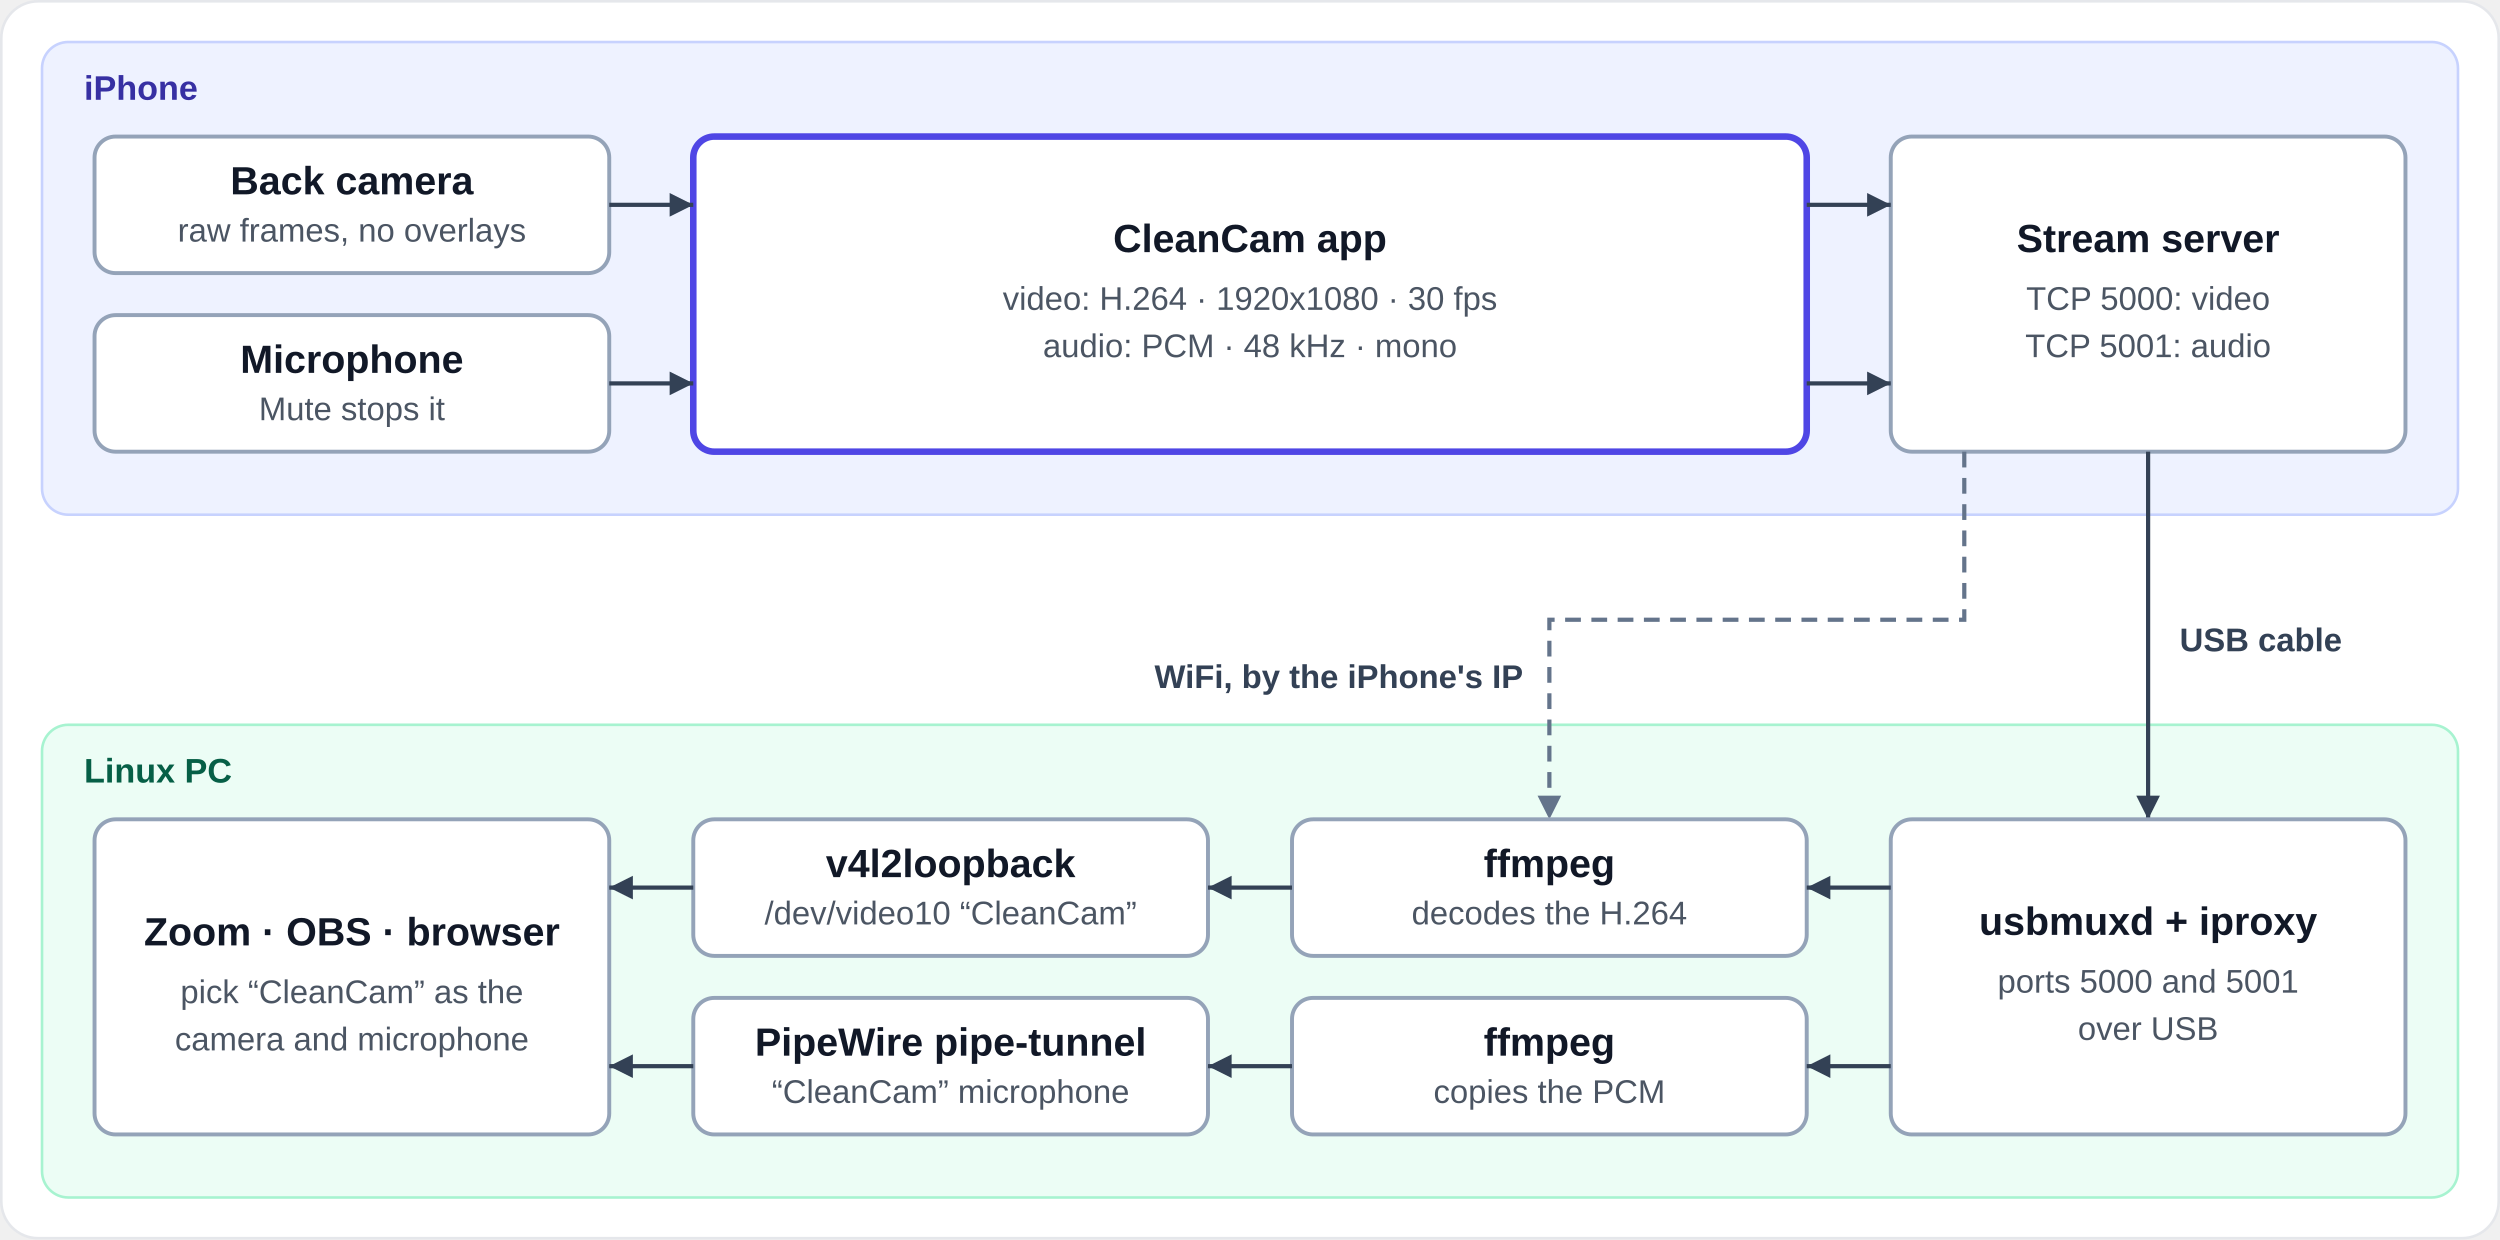
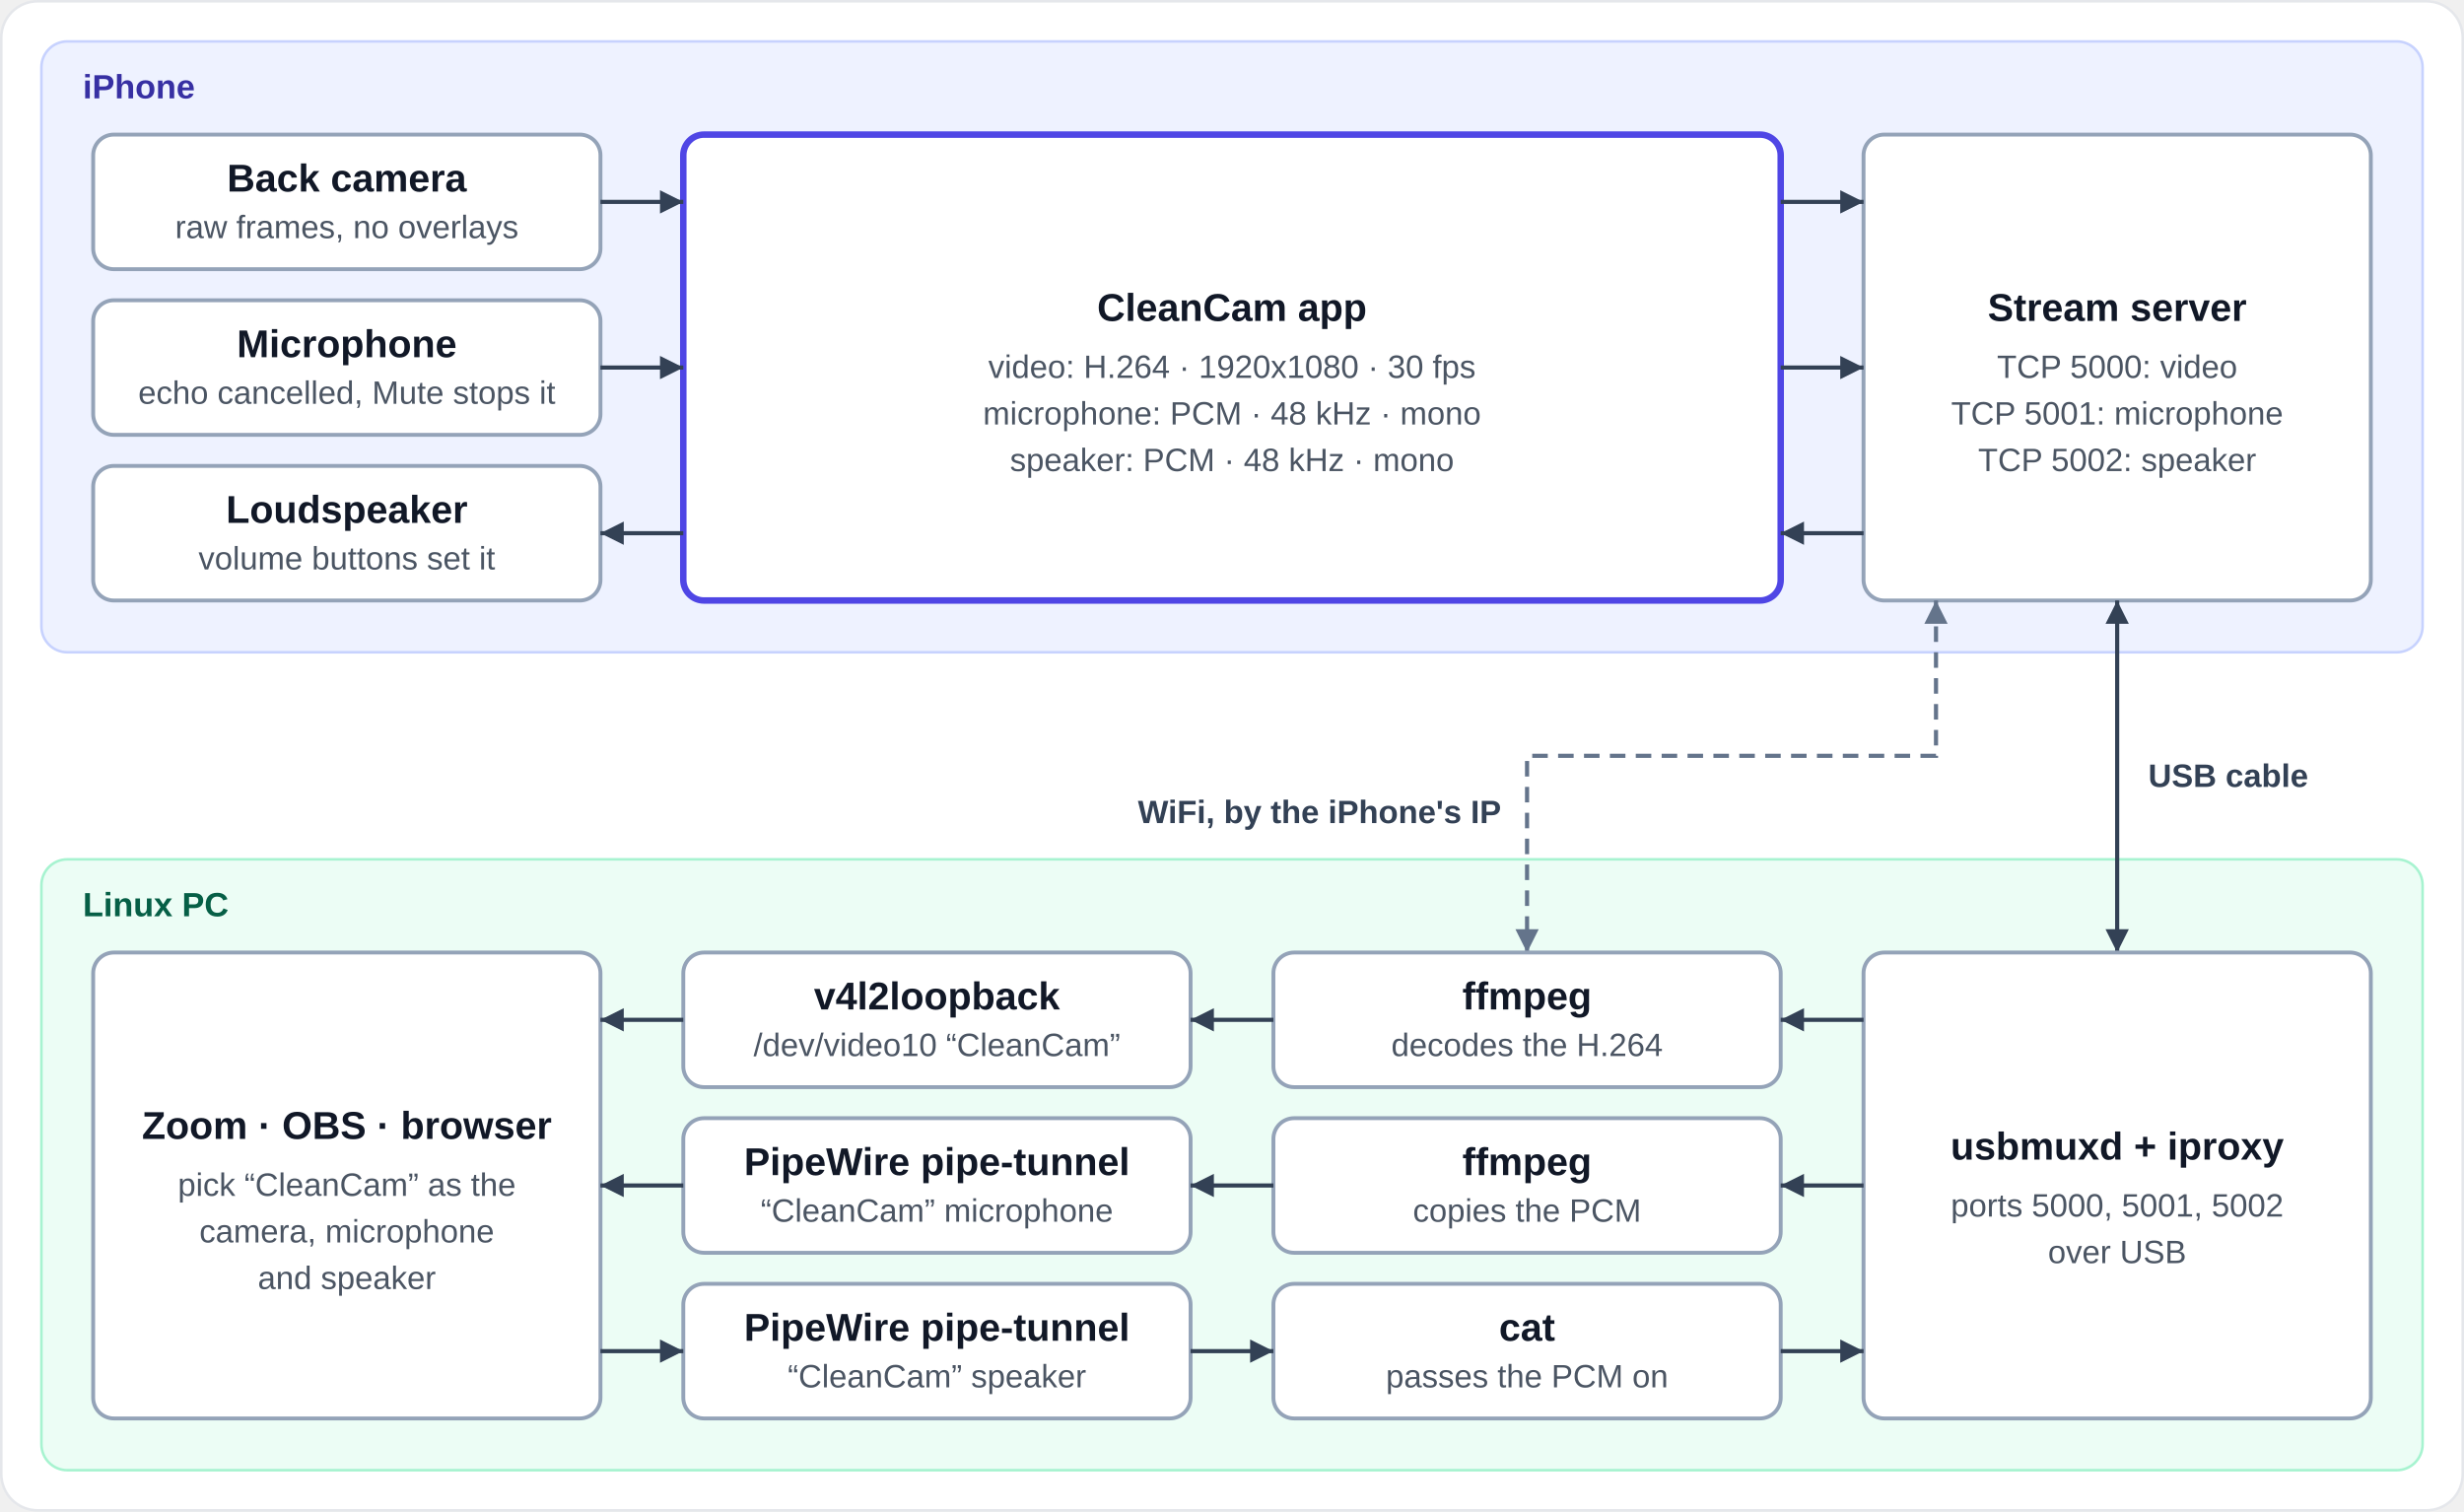
- <svg xmlns="http://www.w3.org/2000/svg" width="952" height="472" viewBox="0 0 952 472">
+ <svg xmlns="http://www.w3.org/2000/svg" width="952" height="584" viewBox="0 0 952 584">
  <style>
    text { font-family: 'Liberation Sans', Arial, Helvetica, sans-serif; }
    .bg { fill: #ffffff; stroke: #e5e7eb; }
    .lane-phone { fill: #eef2ff; stroke: #c7d2fe; }
    .lane-pc { fill: #ecfdf5; stroke: #a7f3d0; }
    .lane-label { font-size: 13px; font-weight: 700; }
    .phone { fill: #3730a3; }
    .pc { fill: #065f46; }
    .box { fill: #ffffff; stroke: #94a3b8; stroke-width: 1.5; }
    .key { stroke: #4f46e5; stroke-width: 2.5; }
    .title { font-size: 15px; font-weight: 700; fill: #111827; }
    .sub { font-size: 12.5px; fill: #4b5563; }
    .edge { fill: none; stroke: #334155; stroke-width: 1.6; }
    .alt { fill: none; stroke: #64748b; stroke-width: 1.6; stroke-dasharray: 6 4; }
    .label { font-size: 12.5px; font-weight: 700; fill: #334155; }
  </style>
  <defs>
    <marker id="arrow" viewBox="0 0 10 10" refX="10" refY="5" markerWidth="9" markerHeight="9" markerUnits="userSpaceOnUse" orient="auto">
      <path d="M0,0 L10,5 L0,10 z" fill="#334155" />
    </marker>
+     <marker id="arrow-back" viewBox="0 0 10 10" refX="0" refY="5" markerWidth="9" markerHeight="9" markerUnits="userSpaceOnUse" orient="auto">
+       <path d="M10,0 L0,5 L10,10 z" fill="#334155" />
+     </marker>
    <marker id="arrow-alt" viewBox="0 0 10 10" refX="10" refY="5" markerWidth="9" markerHeight="9" markerUnits="userSpaceOnUse" orient="auto">
      <path d="M0,0 L10,5 L0,10 z" fill="#64748b" />
    </marker>
+     <marker id="arrow-alt-back" viewBox="0 0 10 10" refX="0" refY="5" markerWidth="9" markerHeight="9" markerUnits="userSpaceOnUse" orient="auto">
+       <path d="M10,0 L0,5 L10,10 z" fill="#64748b" />
+     </marker>
  </defs>
-   <rect class="bg" x="0.5" y="0.5" width="951" height="471" rx="14" />
-   <rect class="lane-phone" x="16" y="16" width="920" height="180" rx="10" />
+   <rect class="bg" x="0.5" y="0.5" width="951" height="583" rx="14" />
+   <rect class="lane-phone" x="16" y="16" width="920" height="236" rx="10" />
  <text class="lane-label phone" x="32" y="38">iPhone</text>
-   <rect class="lane-pc" x="16" y="276" width="920" height="180" rx="10" />
-   <text class="lane-label pc" x="32" y="298">Linux PC</text>
+   <rect class="lane-pc" x="16" y="332" width="920" height="236" rx="10" />
+   <text class="lane-label pc" x="32" y="354">Linux PC</text>
  <rect class="box" x="36" y="52" width="196" height="52" rx="8" />
  <text class="title" x="134" y="74" text-anchor="middle">Back camera</text>
  <text class="sub" x="134" y="92" text-anchor="middle">raw frames, no overlays</text>
-   <rect class="box" x="36" y="120" width="196" height="52" rx="8" />
-   <text class="title" x="134" y="142" text-anchor="middle">Microphone</text>
-   <text class="sub" x="134" y="160" text-anchor="middle">Mute stops it</text>
-   <rect class="box key" x="264" y="52" width="424" height="120" rx="8" />
-   <text class="title" x="476" y="96" text-anchor="middle">CleanCam app</text>
-   <text class="sub" x="476" y="118" text-anchor="middle">video: H.264 · 1920x1080 · 30 fps</text>
-   <text class="sub" x="476" y="136" text-anchor="middle">audio: PCM · 48 kHz · mono</text>
-   <rect class="box" x="720" y="52" width="196" height="120" rx="8" />
-   <text class="title" x="818" y="96" text-anchor="middle">Stream server</text>
-   <text class="sub" x="818" y="118" text-anchor="middle">TCP 5000: video</text>
-   <text class="sub" x="818" y="136" text-anchor="middle">TCP 5001: audio</text>
+   <rect class="box" x="36" y="116" width="196" height="52" rx="8" />
+   <text class="title" x="134" y="138" text-anchor="middle">Microphone</text>
+   <text class="sub" x="134" y="156" text-anchor="middle">echo cancelled, Mute stops it</text>
+   <rect class="box" x="36" y="180" width="196" height="52" rx="8" />
+   <text class="title" x="134" y="202" text-anchor="middle">Loudspeaker</text>
+   <text class="sub" x="134" y="220" text-anchor="middle">volume buttons set it</text>
+   <rect class="box key" x="264" y="52" width="424" height="180" rx="8" />
+   <text class="title" x="476" y="124" text-anchor="middle">CleanCam app</text>
+   <text class="sub" x="476" y="146" text-anchor="middle">video: H.264 · 1920x1080 · 30 fps</text>
+   <text class="sub" x="476" y="164" text-anchor="middle">microphone: PCM · 48 kHz · mono</text>
+   <text class="sub" x="476" y="182" text-anchor="middle">speaker: PCM · 48 kHz · mono</text>
+   <rect class="box" x="720" y="52" width="196" height="180" rx="8" />
+   <text class="title" x="818" y="124" text-anchor="middle">Stream server</text>
+   <text class="sub" x="818" y="146" text-anchor="middle">TCP 5000: video</text>
+   <text class="sub" x="818" y="164" text-anchor="middle">TCP 5001: microphone</text>
+   <text class="sub" x="818" y="182" text-anchor="middle">TCP 5002: speaker</text>
  <path class="edge" d="M232,78 H264" marker-end="url(#arrow)" />
-   <path class="edge" d="M232,146 H264" marker-end="url(#arrow)" />
+   <path class="edge" d="M232,142 H264" marker-end="url(#arrow)" />
+   <path class="edge" d="M264,206 H232" marker-end="url(#arrow)" />
  <path class="edge" d="M688,78 H720" marker-end="url(#arrow)" />
-   <path class="edge" d="M688,146 H720" marker-end="url(#arrow)" />
-   <path class="edge" d="M818,172 V312" marker-end="url(#arrow)" />
-   <text class="label" x="830" y="248">USB cable</text>
-   <path class="alt" d="M748,172 V236 H590 V312" marker-end="url(#arrow-alt)" />
-   <text class="label" x="580" y="262" text-anchor="end">WiFi, by the iPhone's IP</text>
-   <rect class="box" x="720" y="312" width="196" height="120" rx="8" />
-   <text class="title" x="818" y="356" text-anchor="middle">usbmuxd + iproxy</text>
-   <text class="sub" x="818" y="378" text-anchor="middle">ports 5000 and 5001</text>
-   <text class="sub" x="818" y="396" text-anchor="middle">over USB</text>
-   <rect class="box" x="492" y="312" width="196" height="52" rx="8" />
-   <text class="title" x="590" y="334" text-anchor="middle">ffmpeg</text>
-   <text class="sub" x="590" y="352" text-anchor="middle">decodes the H.264</text>
-   <rect class="box" x="492" y="380" width="196" height="52" rx="8" />
-   <text class="title" x="590" y="402" text-anchor="middle">ffmpeg</text>
-   <text class="sub" x="590" y="420" text-anchor="middle">copies the PCM</text>
-   <rect class="box" x="264" y="312" width="196" height="52" rx="8" />
-   <text class="title" x="362" y="334" text-anchor="middle">v4l2loopback</text>
-   <text class="sub" x="362" y="352" text-anchor="middle">/dev/video10 “CleanCam”</text>
-   <rect class="box" x="264" y="380" width="196" height="52" rx="8" />
-   <text class="title" x="362" y="402" text-anchor="middle">PipeWire pipe-tunnel</text>
-   <text class="sub" x="362" y="420" text-anchor="middle">“CleanCam” microphone</text>
-   <rect class="box" x="36" y="312" width="196" height="120" rx="8" />
-   <text class="title" x="134" y="360" text-anchor="middle">Zoom · OBS · browser</text>
-   <text class="sub" x="134" y="382" text-anchor="middle">pick “CleanCam” as the</text>
-   <text class="sub" x="134" y="400" text-anchor="middle">camera and microphone</text>
-   <path class="edge" d="M720,338 H688" marker-end="url(#arrow)" />
-   <path class="edge" d="M720,406 H688" marker-end="url(#arrow)" />
-   <path class="edge" d="M492,338 H460" marker-end="url(#arrow)" />
-   <path class="edge" d="M492,406 H460" marker-end="url(#arrow)" />
-   <path class="edge" d="M264,338 H232" marker-end="url(#arrow)" />
-   <path class="edge" d="M264,406 H232" marker-end="url(#arrow)" />
+   <path class="edge" d="M688,142 H720" marker-end="url(#arrow)" />
+   <path class="edge" d="M720,206 H688" marker-end="url(#arrow)" />
+   <path class="edge" d="M818,232 V368" marker-start="url(#arrow-back)" marker-end="url(#arrow)" />
+   <text class="label" x="830" y="304">USB cable</text>
+   <path class="alt" d="M748,232 V292 H590 V368" marker-start="url(#arrow-alt-back)" marker-end="url(#arrow-alt)" />
+   <text class="label" x="580" y="318" text-anchor="end">WiFi, by the iPhone's IP</text>
+   <rect class="box" x="720" y="368" width="196" height="180" rx="8" />
+   <text class="title" x="818" y="448" text-anchor="middle">usbmuxd + iproxy</text>
+   <text class="sub" x="818" y="470" text-anchor="middle">ports 5000, 5001, 5002</text>
+   <text class="sub" x="818" y="488" text-anchor="middle">over USB</text>
+   <rect class="box" x="492" y="368" width="196" height="52" rx="8" />
+   <text class="title" x="590" y="390" text-anchor="middle">ffmpeg</text>
+   <text class="sub" x="590" y="408" text-anchor="middle">decodes the H.264</text>
+   <rect class="box" x="492" y="432" width="196" height="52" rx="8" />
+   <text class="title" x="590" y="454" text-anchor="middle">ffmpeg</text>
+   <text class="sub" x="590" y="472" text-anchor="middle">copies the PCM</text>
+   <rect class="box" x="492" y="496" width="196" height="52" rx="8" />
+   <text class="title" x="590" y="518" text-anchor="middle">cat</text>
+   <text class="sub" x="590" y="536" text-anchor="middle">passes the PCM on</text>
+   <rect class="box" x="264" y="368" width="196" height="52" rx="8" />
+   <text class="title" x="362" y="390" text-anchor="middle">v4l2loopback</text>
+   <text class="sub" x="362" y="408" text-anchor="middle">/dev/video10 “CleanCam”</text>
+   <rect class="box" x="264" y="432" width="196" height="52" rx="8" />
+   <text class="title" x="362" y="454" text-anchor="middle">PipeWire pipe-tunnel</text>
+   <text class="sub" x="362" y="472" text-anchor="middle">“CleanCam” microphone</text>
+   <rect class="box" x="264" y="496" width="196" height="52" rx="8" />
+   <text class="title" x="362" y="518" text-anchor="middle">PipeWire pipe-tunnel</text>
+   <text class="sub" x="362" y="536" text-anchor="middle">“CleanCam” speaker</text>
+   <rect class="box" x="36" y="368" width="196" height="180" rx="8" />
+   <text class="title" x="134" y="440" text-anchor="middle">Zoom · OBS · browser</text>
+   <text class="sub" x="134" y="462" text-anchor="middle">pick “CleanCam” as the</text>
+   <text class="sub" x="134" y="480" text-anchor="middle">camera, microphone</text>
+   <text class="sub" x="134" y="498" text-anchor="middle">and speaker</text>
+   <path class="edge" d="M720,394 H688" marker-end="url(#arrow)" />
+   <path class="edge" d="M720,458 H688" marker-end="url(#arrow)" />
+   <path class="edge" d="M688,522 H720" marker-end="url(#arrow)" />
+   <path class="edge" d="M492,394 H460" marker-end="url(#arrow)" />
+   <path class="edge" d="M492,458 H460" marker-end="url(#arrow)" />
+   <path class="edge" d="M460,522 H492" marker-end="url(#arrow)" />
+   <path class="edge" d="M264,394 H232" marker-end="url(#arrow)" />
+   <path class="edge" d="M264,458 H232" marker-end="url(#arrow)" />
+   <path class="edge" d="M232,522 H264" marker-end="url(#arrow)" />
</svg>
